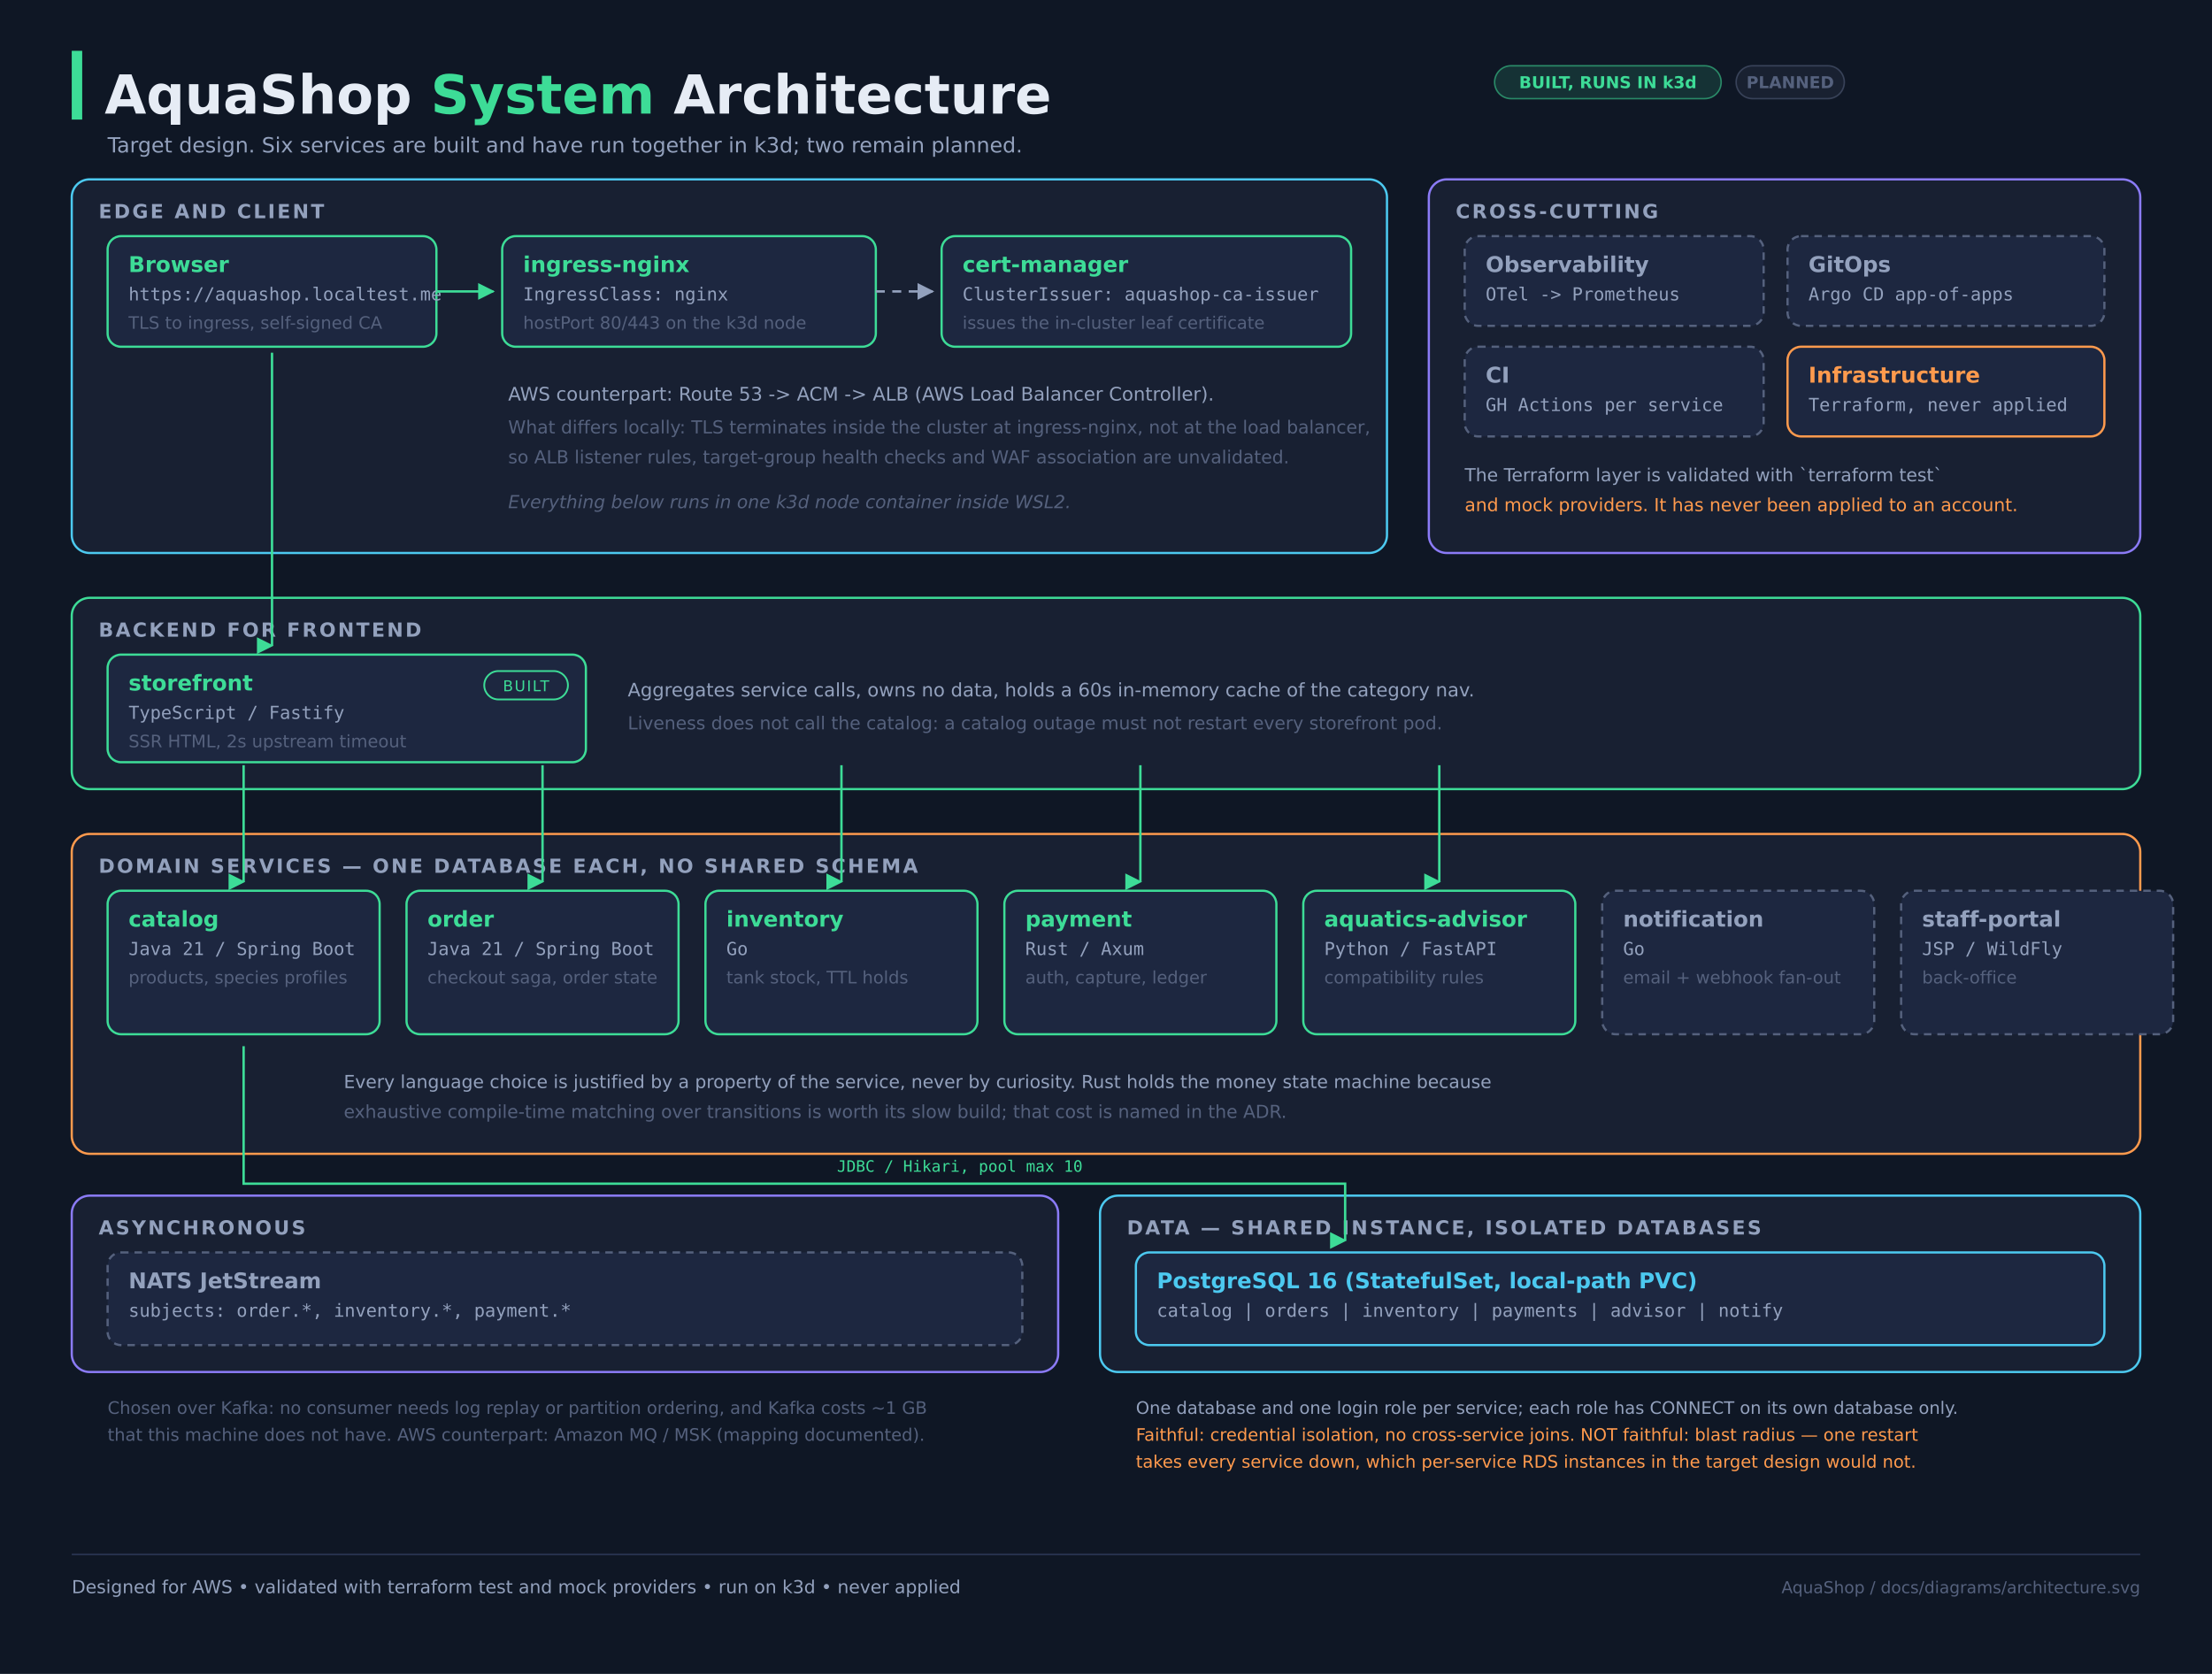
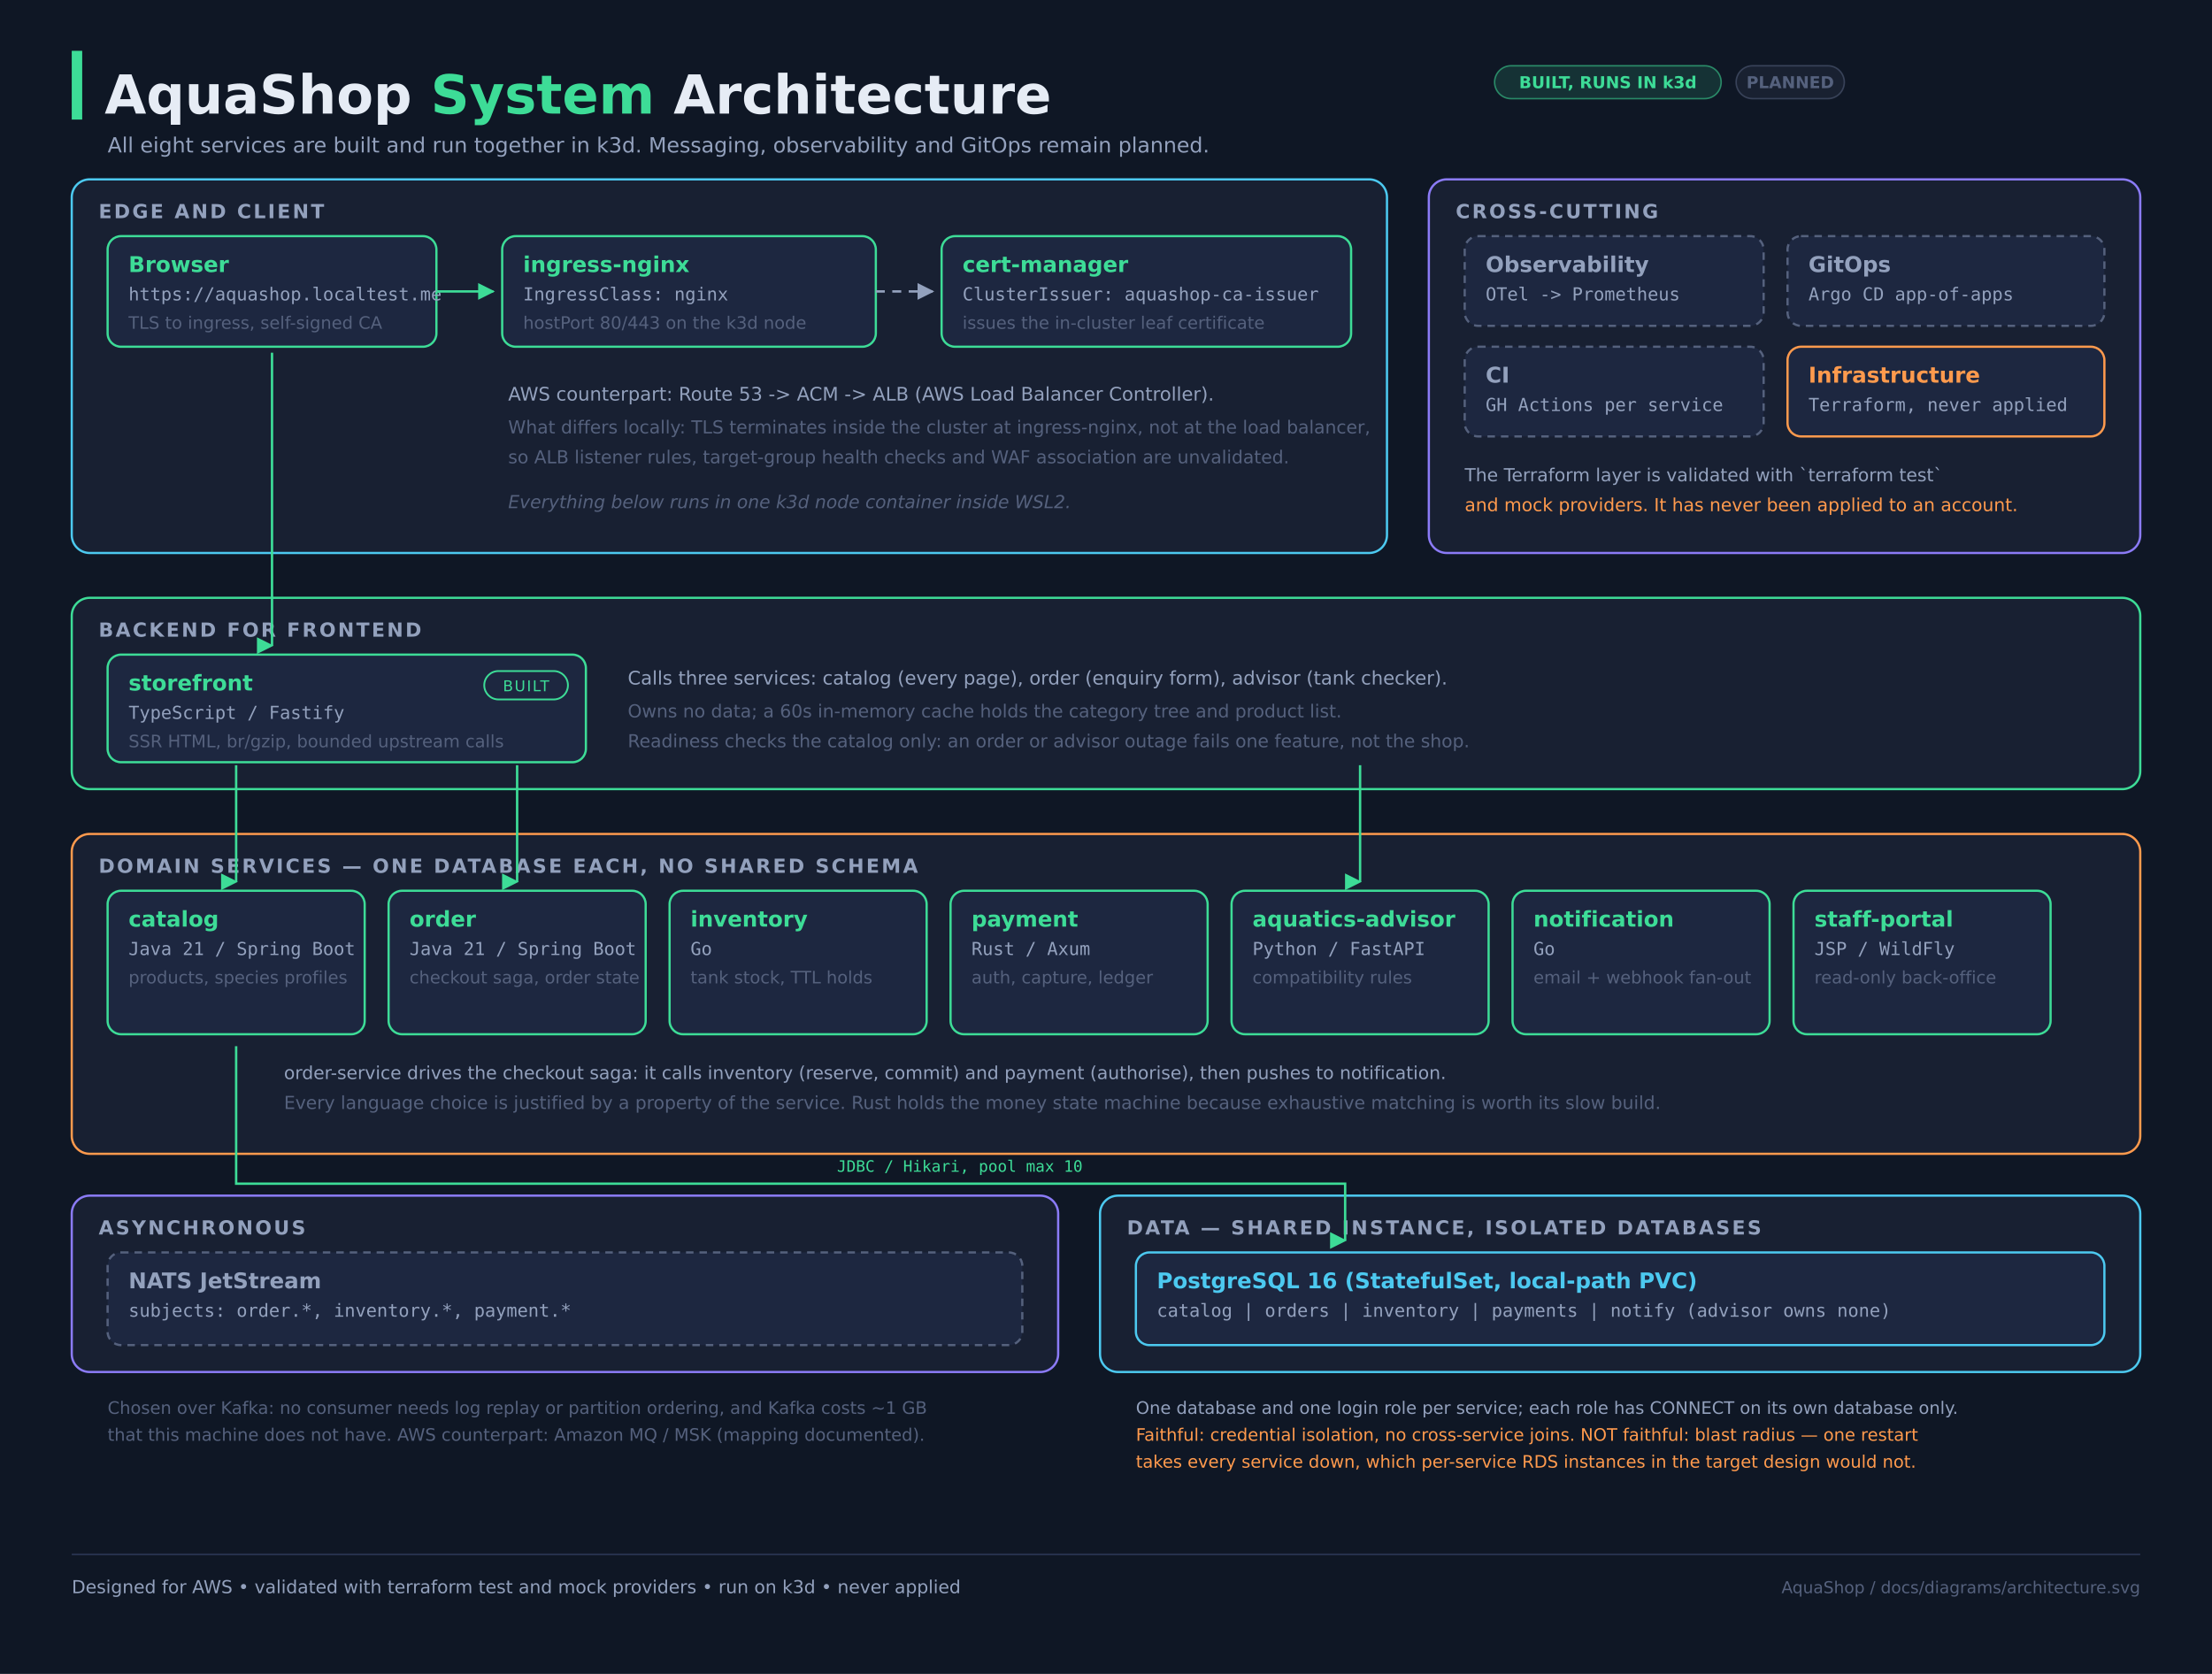
<svg xmlns="http://www.w3.org/2000/svg" width="1480" height="1120" viewBox="0 0 1480 1120" font-family="DejaVu Sans, Segoe UI, sans-serif" role="img" aria-label="AquaShop system architecture">
  <defs>
    <marker id="arrow" viewBox="0 0 10 10" refX="9" refY="5" markerWidth="7" markerHeight="7" orient="auto-start-end">
      <path d="M0,0 L10,5 L0,10 z" fill="#93a1bd" />
    </marker>
    <marker id="arrowT" viewBox="0 0 10 10" refX="9" refY="5" markerWidth="7" markerHeight="7" orient="auto-start-end">
      <path d="M0,0 L10,5 L0,10 z" fill="#3ddc97" />
    </marker>
    <marker id="arrowO" viewBox="0 0 10 10" refX="9" refY="5" markerWidth="7" markerHeight="7" orient="auto-start-end">
      <path d="M0,0 L10,5 L0,10 z" fill="#ff9a4d" />
    </marker>
  </defs>
  <rect width="1480" height="1120" fill="#0f1725" />
  <rect x="48" y="34" width="7" height="46" fill="#3ddc97" />
  <text x="70" y="76" font-size="36" font-weight="700" fill="#e6ecf5">AquaShop <tspan fill="#3ddc97">System</tspan> Architecture</text>
-   <text x="72" y="102" font-size="14" fill="#93a1bd">Target design. Six services are built and have run together in k3d; two remain planned.</text>
+   <text x="72" y="102" font-size="14" fill="#93a1bd">All eight services are built and run together in k3d. Messaging, observability and GitOps remain planned.</text>
  <rect x="1000" y="44" width="151.6" height="22" rx="11" fill="#3ddc97" opacity="0.14" />
  <rect x="1000" y="44" width="151.6" height="22" rx="11" fill="none" stroke="#3ddc97" opacity="0.55" />
  <text x="1075.8" y="59" font-size="11" text-anchor="middle" fill="#3ddc97" font-weight="600">BUILT, RUNS IN k3d</text>
  <rect x="1161.6" y="44" width="72.4" height="22" rx="11" fill="#55617d" opacity="0.14" />
  <rect x="1161.6" y="44" width="72.4" height="22" rx="11" fill="none" stroke="#55617d" opacity="0.55" />
  <text x="1197.8" y="59" font-size="11" text-anchor="middle" fill="#55617d" font-weight="600">PLANNED</text>
  <rect x="48" y="120" width="880" height="250" rx="12" fill="#182032" stroke="#4cc9f0" stroke-width="1.5" />
  <text x="66" y="146" font-size="13" font-weight="700" letter-spacing="1.4" fill="#93a1bd">EDGE AND CLIENT</text>
  <rect x="72" y="158" width="220" height="74" rx="9" fill="#1d2740" stroke="#3ddc97" stroke-width="1.5" />
  <text x="86" y="182" font-size="14.5" font-weight="700" fill="#3ddc97">Browser</text>
  <text x="86" y="201" font-size="12" font-family="DejaVu Sans Mono, ui-monospace, monospace" fill="#93a1bd">https://aquashop.localtest.me</text>
  <text x="86" y="220" font-size="11.5" fill="#55617d">TLS to ingress, self-signed CA</text>
  <rect x="336" y="158" width="250" height="74" rx="9" fill="#1d2740" stroke="#3ddc97" stroke-width="1.5" />
  <text x="350" y="182" font-size="14.5" font-weight="700" fill="#3ddc97">ingress-nginx</text>
  <text x="350" y="201" font-size="12" font-family="DejaVu Sans Mono, ui-monospace, monospace" fill="#93a1bd">IngressClass: nginx</text>
  <text x="350" y="220" font-size="11.5" fill="#55617d">hostPort 80/443 on the k3d node</text>
  <rect x="630" y="158" width="274" height="74" rx="9" fill="#1d2740" stroke="#3ddc97" stroke-width="1.5" />
  <text x="644" y="182" font-size="14.5" font-weight="700" fill="#3ddc97">cert-manager</text>
  <text x="644" y="201" font-size="12" font-family="DejaVu Sans Mono, ui-monospace, monospace" fill="#93a1bd">ClusterIssuer: aquashop-ca-issuer</text>
  <text x="644" y="220" font-size="11.5" fill="#55617d">issues the in-cluster leaf certificate</text>
  <line x1="292" y1="195" x2="330" y2="195" stroke="#3ddc97" stroke-width="1.6" marker-end="url(#arrowT)" />
  <line x1="586" y1="195" x2="624" y2="195" stroke="#93a1bd" stroke-width="1.6" stroke-dasharray="6 5" marker-end="url(#arrow)" />
  <text x="340" y="268" font-size="12.5" fill="#93a1bd" font-weight="400" text-anchor="start">AWS counterpart: Route 53 -&gt; ACM -&gt; ALB (AWS Load Balancer Controller).</text>
  <text x="340" y="290" font-size="12" fill="#55617d" font-weight="400" text-anchor="start">What differs locally: TLS terminates inside the cluster at ingress-nginx, not at the load balancer,</text>
  <text x="340" y="310" font-size="12" fill="#55617d" font-weight="400" text-anchor="start">so ALB listener rules, target-group health checks and WAF association are unvalidated.</text>
  <text x="340" y="340" font-size="12" fill="#55617d" font-weight="400" text-anchor="start" font-style="italic">Everything below runs in one k3d node container inside WSL2.</text>
  <rect x="956" y="120" width="476" height="250" rx="12" fill="#182032" stroke="#8b7bf7" stroke-width="1.5" />
  <text x="974" y="146" font-size="13" font-weight="700" letter-spacing="1.4" fill="#93a1bd">CROSS-CUTTING</text>
  <rect x="980" y="158" width="200" height="60" rx="9" fill="#1d2740" stroke="#55617d" stroke-width="1.5" stroke-dasharray="5 4" />
  <text x="994" y="182" font-size="14.5" font-weight="700" fill="#93a1bd">Observability</text>
  <text x="994" y="201" font-size="12" font-family="DejaVu Sans Mono, ui-monospace, monospace" fill="#93a1bd">OTel -&gt; Prometheus</text>
  <rect x="1196" y="158" width="212" height="60" rx="9" fill="#1d2740" stroke="#55617d" stroke-width="1.5" stroke-dasharray="5 4" />
  <text x="1210" y="182" font-size="14.5" font-weight="700" fill="#93a1bd">GitOps</text>
  <text x="1210" y="201" font-size="12" font-family="DejaVu Sans Mono, ui-monospace, monospace" fill="#93a1bd">Argo CD app-of-apps</text>
  <rect x="980" y="232" width="200" height="60" rx="9" fill="#1d2740" stroke="#55617d" stroke-width="1.5" stroke-dasharray="5 4" />
  <text x="994" y="256" font-size="14.5" font-weight="700" fill="#93a1bd">CI</text>
  <text x="994" y="275" font-size="12" font-family="DejaVu Sans Mono, ui-monospace, monospace" fill="#93a1bd">GH Actions per service</text>
  <rect x="1196" y="232" width="212" height="60" rx="9" fill="#1d2740" stroke="#ff9a4d" stroke-width="1.5" />
  <text x="1210" y="256" font-size="14.5" font-weight="700" fill="#ff9a4d">Infrastructure</text>
  <text x="1210" y="275" font-size="12" font-family="DejaVu Sans Mono, ui-monospace, monospace" fill="#93a1bd">Terraform, never applied</text>
  <text x="980" y="322" font-size="12" fill="#93a1bd" font-weight="400" text-anchor="start">The Terraform layer is validated with `terraform test`</text>
  <text x="980" y="342" font-size="12" fill="#ff9a4d" font-weight="400" text-anchor="start">and mock providers. It has never been applied to an account.</text>
  <rect x="48" y="400" width="1384" height="128" rx="12" fill="#182032" stroke="#3ddc97" stroke-width="1.5" />
  <text x="66" y="426" font-size="13" font-weight="700" letter-spacing="1.4" fill="#93a1bd">BACKEND FOR FRONTEND</text>
  <rect x="72" y="438" width="320" height="72" rx="9" fill="#1d2740" stroke="#3ddc97" stroke-width="1.5" />
  <text x="86" y="462" font-size="14.5" font-weight="700" fill="#3ddc97">storefront</text>
  <text x="86" y="481" font-size="12" font-family="DejaVu Sans Mono, ui-monospace, monospace" fill="#93a1bd">TypeScript / Fastify</text>
-   <text x="86" y="500" font-size="11.5" fill="#55617d">SSR HTML, 2s upstream timeout</text>
+   <text x="86" y="500" font-size="11.5" fill="#55617d">SSR HTML, br/gzip, bounded upstream calls</text>
  <rect x="324" y="449" width="56" height="19" rx="9.5" fill="none" stroke="#3ddc97" stroke-width="1.2" />
  <text x="352.0" y="462.5" font-size="10" letter-spacing="0.9" text-anchor="middle" fill="#3ddc97">BUILT</text>
-   <text x="420" y="466" font-size="12.5" fill="#93a1bd" font-weight="400" text-anchor="start">Aggregates service calls, owns no data, holds a 60s in-memory cache of the category nav.</text>
-   <text x="420" y="488" font-size="12" fill="#55617d" font-weight="400" text-anchor="start">Liveness does not call the catalog: a catalog outage must not restart every storefront pod.</text>
+   <text x="420" y="458" font-size="12.5" fill="#93a1bd" font-weight="400" text-anchor="start">Calls three services: catalog (every page), order (enquiry form), advisor (tank checker).</text>
+   <text x="420" y="480" font-size="12" fill="#55617d" font-weight="400" text-anchor="start">Owns no data; a 60s in-memory cache holds the category tree and product list.</text>
+   <text x="420" y="500" font-size="12" fill="#55617d" font-weight="400" text-anchor="start">Readiness checks the catalog only: an order or advisor outage fails one feature, not the shop.</text>
  <line x1="182" y1="236" x2="182" y2="432" stroke="#3ddc97" stroke-width="1.6" marker-end="url(#arrowT)" />
  <rect x="48" y="558" width="1384" height="214" rx="12" fill="#182032" stroke="#ff9a4d" stroke-width="1.5" />
  <text x="66" y="584" font-size="13" font-weight="700" letter-spacing="1.4" fill="#93a1bd">DOMAIN SERVICES — ONE DATABASE EACH, NO SHARED SCHEMA</text>
-   <rect x="72" y="596" width="182" height="96" rx="9" fill="#1d2740" stroke="#3ddc97" stroke-width="1.5" />
+   <rect x="72" y="596" width="172" height="96" rx="9" fill="#1d2740" stroke="#3ddc97" stroke-width="1.5" />
  <text x="86" y="620" font-size="14.5" font-weight="700" fill="#3ddc97">catalog</text>
  <text x="86" y="639" font-size="12" font-family="DejaVu Sans Mono, ui-monospace, monospace" fill="#93a1bd">Java 21 / Spring Boot</text>
  <text x="86" y="658" font-size="11.5" fill="#55617d">products, species profiles</text>
-   <line x1="163.0" y1="512" x2="163.0" y2="590" stroke="#3ddc97" stroke-width="1.6" marker-end="url(#arrowT)" />
-   <rect x="272" y="596" width="182" height="96" rx="9" fill="#1d2740" stroke="#3ddc97" stroke-width="1.5" />
-   <text x="286" y="620" font-size="14.5" font-weight="700" fill="#3ddc97">order</text>
-   <text x="286" y="639" font-size="12" font-family="DejaVu Sans Mono, ui-monospace, monospace" fill="#93a1bd">Java 21 / Spring Boot</text>
-   <text x="286" y="658" font-size="11.5" fill="#55617d">checkout saga, order state</text>
-   <line x1="363.0" y1="512" x2="363.0" y2="590" stroke="#3ddc97" stroke-width="1.6" marker-end="url(#arrowT)" />
-   <rect x="472" y="596" width="182" height="96" rx="9" fill="#1d2740" stroke="#3ddc97" stroke-width="1.5" />
-   <text x="486" y="620" font-size="14.5" font-weight="700" fill="#3ddc97">inventory</text>
-   <text x="486" y="639" font-size="12" font-family="DejaVu Sans Mono, ui-monospace, monospace" fill="#93a1bd">Go</text>
-   <text x="486" y="658" font-size="11.5" fill="#55617d">tank stock, TTL holds</text>
-   <line x1="563.0" y1="512" x2="563.0" y2="590" stroke="#3ddc97" stroke-width="1.6" marker-end="url(#arrowT)" />
-   <rect x="672" y="596" width="182" height="96" rx="9" fill="#1d2740" stroke="#3ddc97" stroke-width="1.5" />
-   <text x="686" y="620" font-size="14.5" font-weight="700" fill="#3ddc97">payment</text>
-   <text x="686" y="639" font-size="12" font-family="DejaVu Sans Mono, ui-monospace, monospace" fill="#93a1bd">Rust / Axum</text>
-   <text x="686" y="658" font-size="11.5" fill="#55617d">auth, capture, ledger</text>
-   <line x1="763.0" y1="512" x2="763.0" y2="590" stroke="#3ddc97" stroke-width="1.6" marker-end="url(#arrowT)" />
-   <rect x="872" y="596" width="182" height="96" rx="9" fill="#1d2740" stroke="#3ddc97" stroke-width="1.5" />
-   <text x="886" y="620" font-size="14.5" font-weight="700" fill="#3ddc97">aquatics-advisor</text>
-   <text x="886" y="639" font-size="12" font-family="DejaVu Sans Mono, ui-monospace, monospace" fill="#93a1bd">Python / FastAPI</text>
-   <text x="886" y="658" font-size="11.5" fill="#55617d">compatibility rules</text>
-   <line x1="963.0" y1="512" x2="963.0" y2="590" stroke="#3ddc97" stroke-width="1.6" marker-end="url(#arrowT)" />
-   <rect x="1072" y="596" width="182" height="96" rx="9" fill="#1d2740" stroke="#55617d" stroke-width="1.5" stroke-dasharray="5 4" />
-   <text x="1086" y="620" font-size="14.5" font-weight="700" fill="#93a1bd">notification</text>
-   <text x="1086" y="639" font-size="12" font-family="DejaVu Sans Mono, ui-monospace, monospace" fill="#93a1bd">Go</text>
-   <text x="1086" y="658" font-size="11.5" fill="#55617d">email + webhook fan-out</text>
-   <rect x="1272" y="596" width="182" height="96" rx="9" fill="#1d2740" stroke="#55617d" stroke-width="1.5" stroke-dasharray="5 4" />
-   <text x="1286" y="620" font-size="14.5" font-weight="700" fill="#93a1bd">staff-portal</text>
-   <text x="1286" y="639" font-size="12" font-family="DejaVu Sans Mono, ui-monospace, monospace" fill="#93a1bd">JSP / WildFly</text>
-   <text x="1286" y="658" font-size="11.5" fill="#55617d">back-office</text>
-   <text x="230" y="728" font-size="12" fill="#93a1bd" font-weight="400" text-anchor="start">Every language choice is justified by a property of the service, never by curiosity. Rust holds the money state machine because</text>
-   <text x="230" y="748" font-size="12" fill="#55617d" font-weight="400" text-anchor="start">exhaustive compile-time matching over transitions is worth its slow build; that cost is named in the ADR.</text>
+   <line x1="158.0" y1="512" x2="158.0" y2="590" stroke="#3ddc97" stroke-width="1.6" marker-end="url(#arrowT)" />
+   <rect x="260" y="596" width="172" height="96" rx="9" fill="#1d2740" stroke="#3ddc97" stroke-width="1.5" />
+   <text x="274" y="620" font-size="14.5" font-weight="700" fill="#3ddc97">order</text>
+   <text x="274" y="639" font-size="12" font-family="DejaVu Sans Mono, ui-monospace, monospace" fill="#93a1bd">Java 21 / Spring Boot</text>
+   <text x="274" y="658" font-size="11.5" fill="#55617d">checkout saga, order state</text>
+   <line x1="346.0" y1="512" x2="346.0" y2="590" stroke="#3ddc97" stroke-width="1.6" marker-end="url(#arrowT)" />
+   <rect x="448" y="596" width="172" height="96" rx="9" fill="#1d2740" stroke="#3ddc97" stroke-width="1.5" />
+   <text x="462" y="620" font-size="14.5" font-weight="700" fill="#3ddc97">inventory</text>
+   <text x="462" y="639" font-size="12" font-family="DejaVu Sans Mono, ui-monospace, monospace" fill="#93a1bd">Go</text>
+   <text x="462" y="658" font-size="11.5" fill="#55617d">tank stock, TTL holds</text>
+   <rect x="636" y="596" width="172" height="96" rx="9" fill="#1d2740" stroke="#3ddc97" stroke-width="1.5" />
+   <text x="650" y="620" font-size="14.5" font-weight="700" fill="#3ddc97">payment</text>
+   <text x="650" y="639" font-size="12" font-family="DejaVu Sans Mono, ui-monospace, monospace" fill="#93a1bd">Rust / Axum</text>
+   <text x="650" y="658" font-size="11.5" fill="#55617d">auth, capture, ledger</text>
+   <rect x="824" y="596" width="172" height="96" rx="9" fill="#1d2740" stroke="#3ddc97" stroke-width="1.5" />
+   <text x="838" y="620" font-size="14.5" font-weight="700" fill="#3ddc97">aquatics-advisor</text>
+   <text x="838" y="639" font-size="12" font-family="DejaVu Sans Mono, ui-monospace, monospace" fill="#93a1bd">Python / FastAPI</text>
+   <text x="838" y="658" font-size="11.5" fill="#55617d">compatibility rules</text>
+   <line x1="910.0" y1="512" x2="910.0" y2="590" stroke="#3ddc97" stroke-width="1.6" marker-end="url(#arrowT)" />
+   <rect x="1012" y="596" width="172" height="96" rx="9" fill="#1d2740" stroke="#3ddc97" stroke-width="1.5" />
+   <text x="1026" y="620" font-size="14.5" font-weight="700" fill="#3ddc97">notification</text>
+   <text x="1026" y="639" font-size="12" font-family="DejaVu Sans Mono, ui-monospace, monospace" fill="#93a1bd">Go</text>
+   <text x="1026" y="658" font-size="11.5" fill="#55617d">email + webhook fan-out</text>
+   <rect x="1200" y="596" width="172" height="96" rx="9" fill="#1d2740" stroke="#3ddc97" stroke-width="1.5" />
+   <text x="1214" y="620" font-size="14.5" font-weight="700" fill="#3ddc97">staff-portal</text>
+   <text x="1214" y="639" font-size="12" font-family="DejaVu Sans Mono, ui-monospace, monospace" fill="#93a1bd">JSP / WildFly</text>
+   <text x="1214" y="658" font-size="11.5" fill="#55617d">read-only back-office</text>
+   <text x="190" y="722" font-size="12" fill="#93a1bd" font-weight="400" text-anchor="start">order-service drives the checkout saga: it calls inventory (reserve, commit) and payment (authorise), then pushes to notification.</text>
+   <text x="190" y="742" font-size="12" fill="#55617d" font-weight="400" text-anchor="start">Every language choice is justified by a property of the service. Rust holds the money state machine because exhaustive matching is worth its slow build.</text>
  <rect x="48" y="800" width="660" height="118" rx="12" fill="#182032" stroke="#8b7bf7" stroke-width="1.5" />
  <text x="66" y="826" font-size="13" font-weight="700" letter-spacing="1.4" fill="#93a1bd">ASYNCHRONOUS</text>
  <rect x="72" y="838" width="612" height="62" rx="9" fill="#1d2740" stroke="#55617d" stroke-width="1.5" stroke-dasharray="5 4" />
  <text x="86" y="862" font-size="14.5" font-weight="700" fill="#93a1bd">NATS JetStream</text>
  <text x="86" y="881" font-size="12" font-family="DejaVu Sans Mono, ui-monospace, monospace" fill="#93a1bd">subjects: order.*, inventory.*, payment.*</text>
  <text x="72" y="946" font-size="11.5" fill="#55617d" font-weight="400" text-anchor="start">Chosen over Kafka: no consumer needs log replay or partition ordering, and Kafka costs ~1 GB</text>
  <text x="72" y="964" font-size="11.5" fill="#55617d" font-weight="400" text-anchor="start">that this machine does not have. AWS counterpart: Amazon MQ / MSK (mapping documented).</text>
  <rect x="736" y="800" width="696" height="118" rx="12" fill="#182032" stroke="#4cc9f0" stroke-width="1.5" />
  <text x="754" y="826" font-size="13" font-weight="700" letter-spacing="1.4" fill="#93a1bd">DATA — SHARED INSTANCE, ISOLATED DATABASES</text>
  <rect x="760" y="838" width="648" height="62" rx="9" fill="#1d2740" stroke="#4cc9f0" stroke-width="1.5" />
  <text x="774" y="862" font-size="14.5" font-weight="700" fill="#4cc9f0">PostgreSQL 16 (StatefulSet, local-path PVC)</text>
-   <text x="774" y="881" font-size="12" font-family="DejaVu Sans Mono, ui-monospace, monospace" fill="#93a1bd">catalog | orders | inventory | payments | advisor | notify</text>
+   <text x="774" y="881" font-size="12" font-family="DejaVu Sans Mono, ui-monospace, monospace" fill="#93a1bd">catalog | orders | inventory | payments | notify  (advisor owns none)</text>
  <text x="760" y="946" font-size="11.5" fill="#93a1bd" font-weight="400" text-anchor="start">One database and one login role per service; each role has CONNECT on its own database only.</text>
  <text x="760" y="964" font-size="11.5" fill="#ff9a4d" font-weight="400" text-anchor="start">Faithful: credential isolation, no cross-service joins. NOT faithful: blast radius — one restart</text>
  <text x="760" y="982" font-size="11.5" fill="#ff9a4d" font-weight="400" text-anchor="start">takes every service down, which per-service RDS instances in the target design would not.</text>
-   <path d="M163,700 L163,792 L900,792 L900,830" fill="none" stroke="#3ddc97" stroke-width="1.6" marker-end="url(#arrowT)" />
+   <path d="M158,700 L158,792 L900,792 L900,830" fill="none" stroke="#3ddc97" stroke-width="1.6" marker-end="url(#arrowT)" />
  <text x="560" y="784" font-size="10.5" fill="#3ddc97" font-weight="400" text-anchor="start" font-family="DejaVu Sans Mono, ui-monospace, monospace">JDBC / Hikari, pool max 10</text>
  <line x1="48" y1="1040" x2="1432" y2="1040" stroke="#2b3654" />
  <text x="48" y="1066" font-size="12" fill="#93a1bd" font-weight="400" text-anchor="start">Designed for AWS  •  validated with terraform test and mock providers  •  run on k3d  •  never applied</text>
  <text x="1432" y="1066" font-size="11" fill="#55617d" font-weight="400" text-anchor="end">AquaShop  /  docs/diagrams/architecture.svg</text>
</svg>
